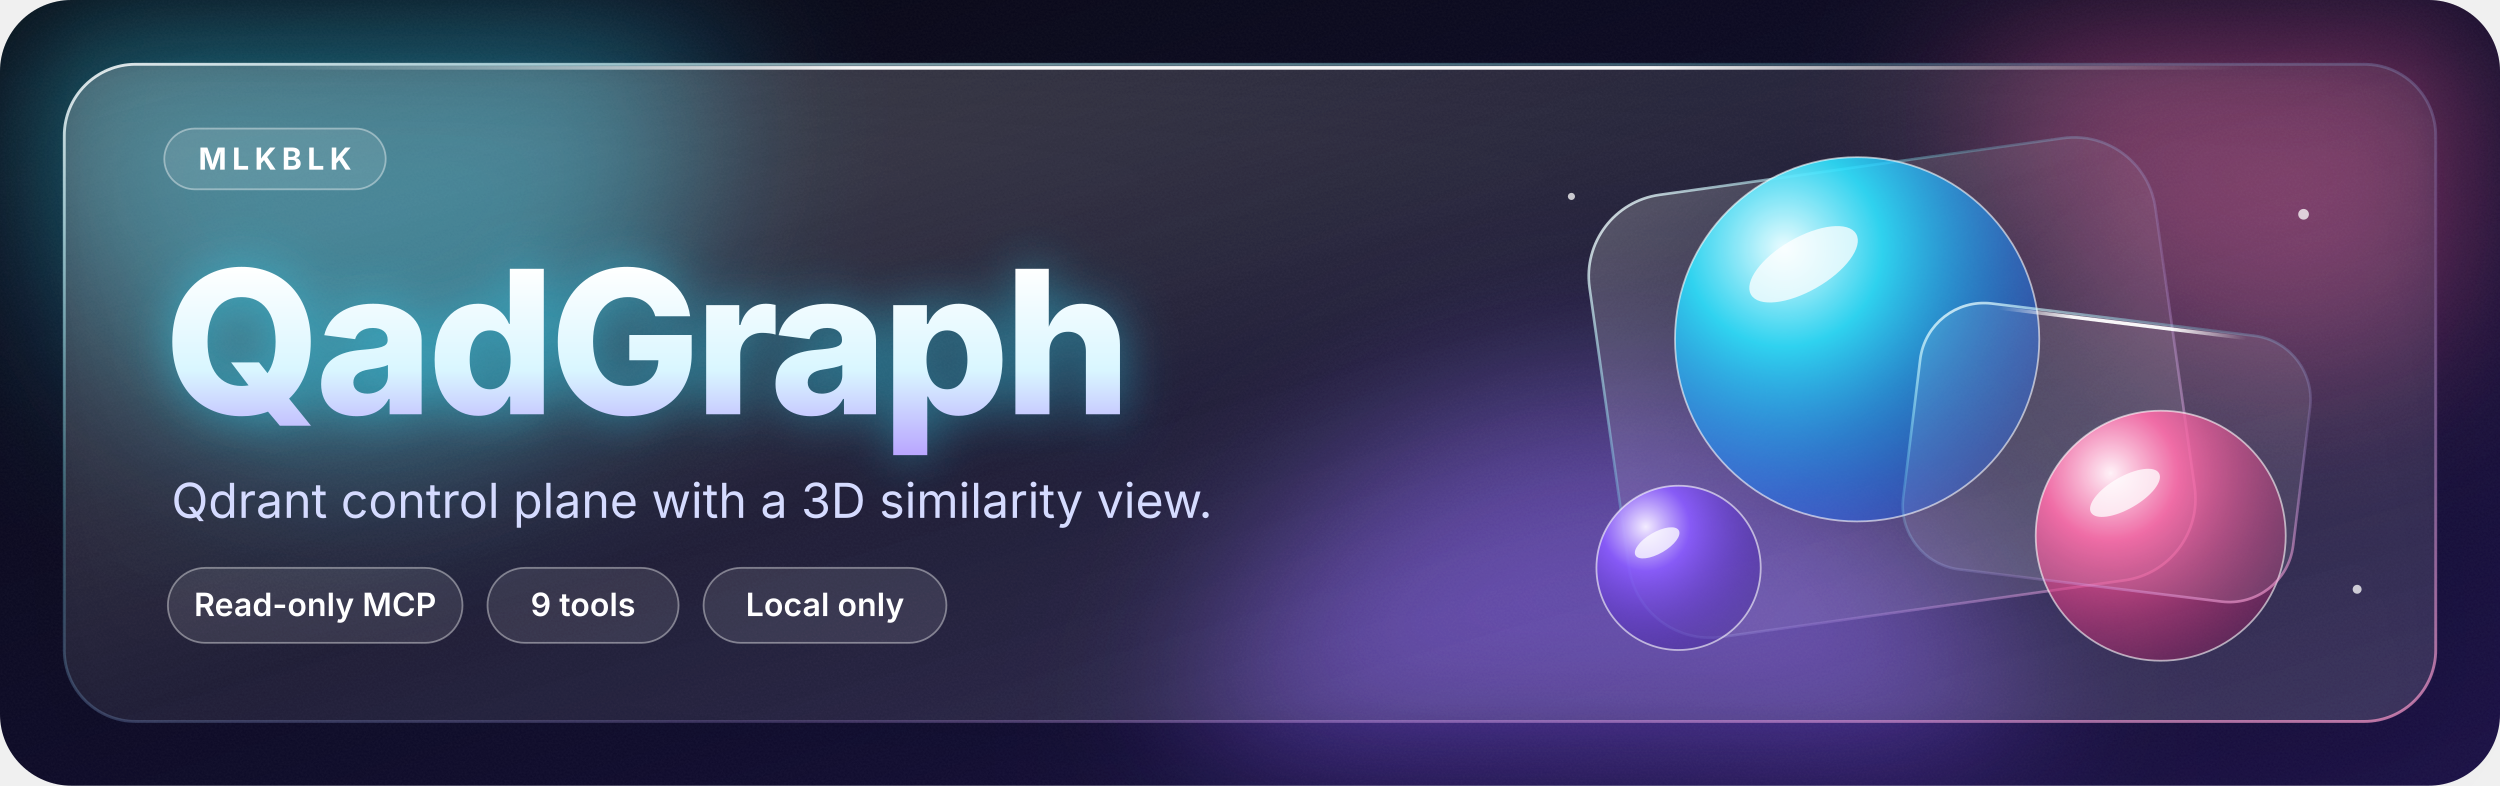
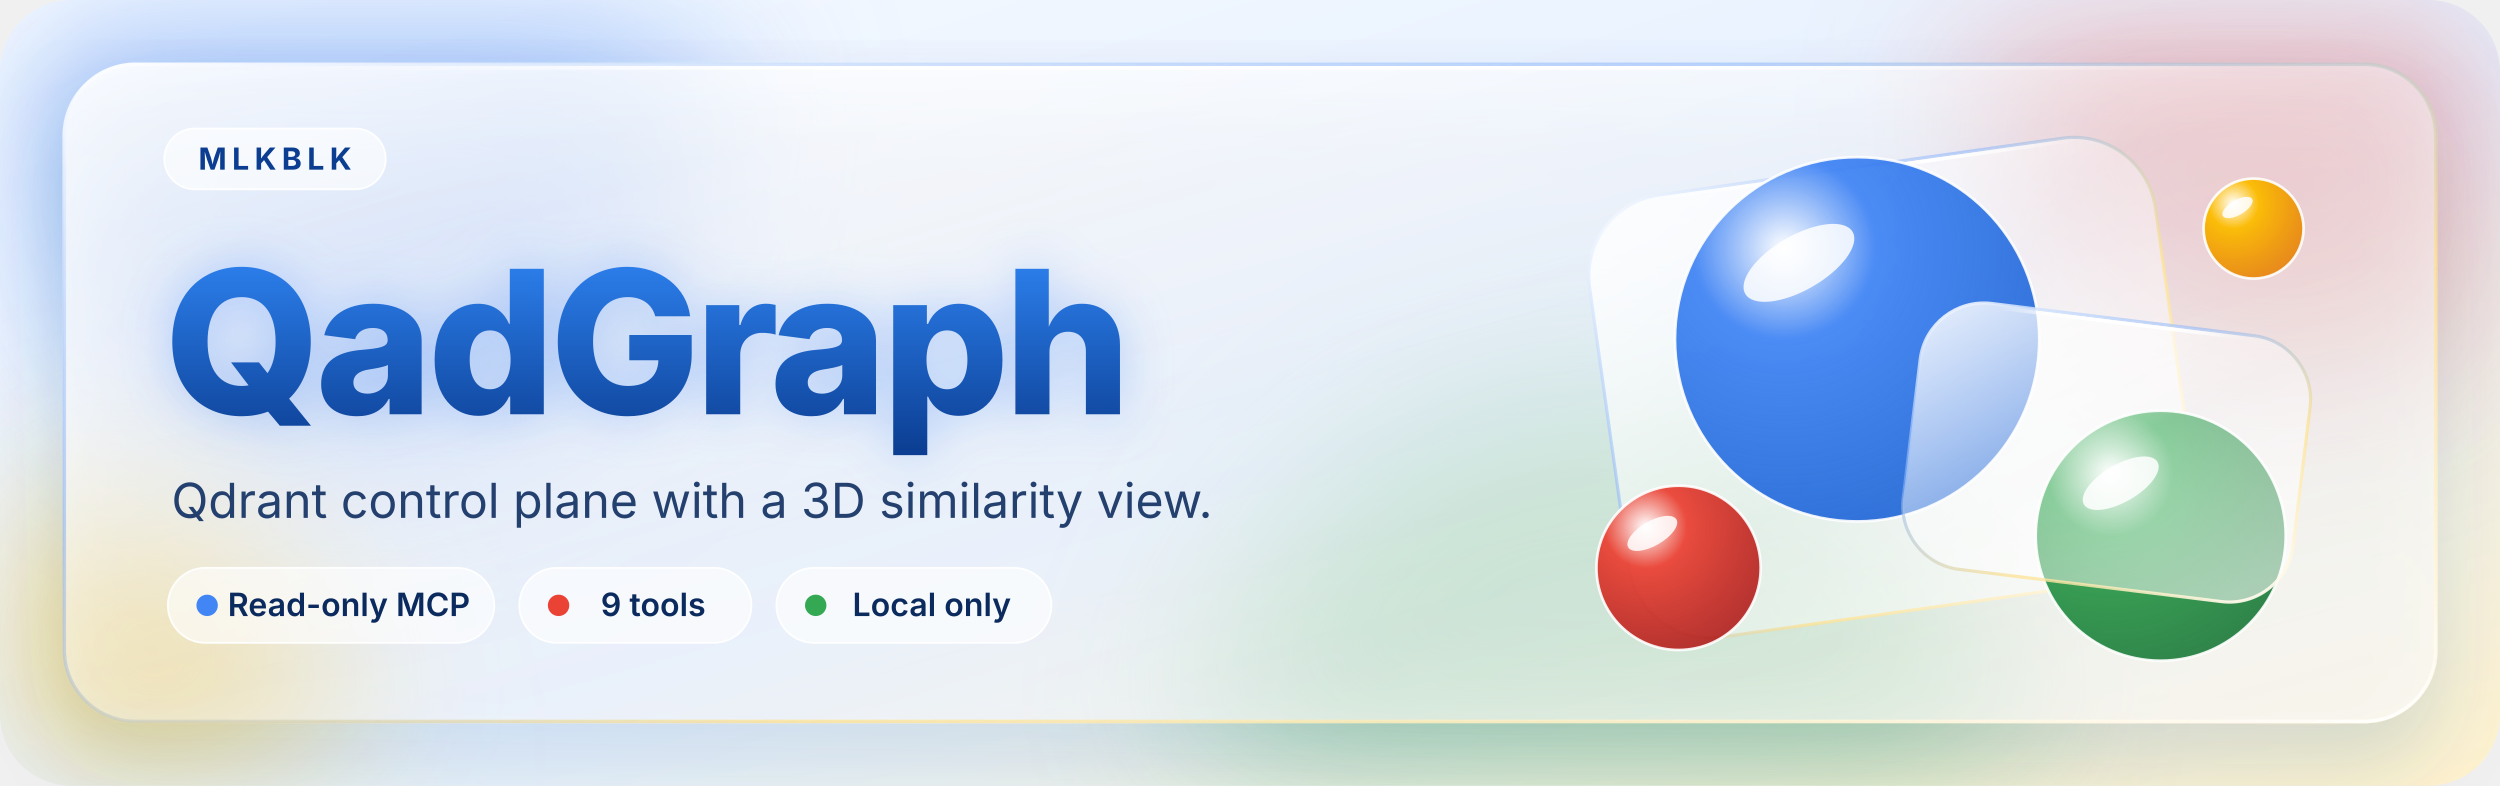
<svg xmlns="http://www.w3.org/2000/svg" viewBox="0 0 1400 440" role="img" aria-label="QadGraph by MLKBLK">
  <defs>
    <clipPath id="k">
      <rect width="1400" height="440" rx="40" />
    </clipPath>
    <linearGradient id="bg" x1="0" y1="0" x2="1" y2="1">
-       <stop offset="0" stop-color="#05060f" />
-       <stop offset=".6" stop-color="#0d0a2b" />
-       <stop offset="1" stop-color="#1a0f45" />
+       <stop offset="0" stop-color="#f8fbff" />
+       <stop offset=".55" stop-color="#e3efff" />
+       <stop offset="1" stop-color="#fff2cc" />
    </linearGradient>
    <linearGradient id="gl" x1="0" y1="0" x2="1" y2="1">
-       <stop offset="0" stop-color="#fff" stop-opacity=".22" />
-       <stop offset=".5" stop-color="#fff" stop-opacity=".06" />
-       <stop offset="1" stop-color="#fff" stop-opacity=".12" />
+       <stop offset="0" stop-color="#fff" stop-opacity=".88" />
+       <stop offset=".5" stop-color="#fff" stop-opacity=".38" />
+       <stop offset="1" stop-color="#fff" stop-opacity=".62" />
    </linearGradient>
    <linearGradient id="ed" x1="0" y1="0" x2="1" y2="1">
-       <stop offset="0" stop-color="#fff" stop-opacity=".85" />
-       <stop offset=".35" stop-color="#7df3ff" stop-opacity=".25" />
-       <stop offset=".65" stop-color="#c9a8ff" stop-opacity=".2" />
-       <stop offset="1" stop-color="#ff9ccb" stop-opacity=".7" />
+       <stop offset="0" stop-color="#fff" stop-opacity=".98" />
+       <stop offset=".35" stop-color="#8ab4f8" stop-opacity=".55" />
+       <stop offset=".65" stop-color="#fde293" stop-opacity=".75" />
+       <stop offset="1" stop-color="#fff" stop-opacity=".98" />
    </linearGradient>
    <linearGradient id="sp" x1="0" y1="0" x2="1" y2="0">
      <stop offset="0" stop-color="#fff" stop-opacity="0" />
-       <stop offset=".3" stop-color="#fff" stop-opacity=".95" />
-       <stop offset=".7" stop-color="#fff" stop-opacity=".95" />
+       <stop offset=".3" stop-color="#fff" stop-opacity="1" />
+       <stop offset=".7" stop-color="#fff" stop-opacity="1" />
      <stop offset="1" stop-color="#fff" stop-opacity="0" />
    </linearGradient>
    <linearGradient id="ik" x1="0" y1="0" x2="0" y2="1">
+       <stop offset="0" stop-color="#2b7de9" />
+       <stop offset="1" stop-color="#0b3d91" />
+     </linearGradient>
+     <linearGradient id="spectrum" x1="0" y1="0" x2="1" y2="0">
+       <stop offset="0" stop-color="#4285f4" />
+       <stop offset=".33" stop-color="#ea4335" />
+       <stop offset=".66" stop-color="#fbbc04" />
+       <stop offset="1" stop-color="#34a853" />
+     </linearGradient>
+     <radialGradient id="sb" cx=".3" cy=".25" r=".9">
      <stop offset="0" stop-color="#fff" />
-       <stop offset=".55" stop-color="#d9f6ff" />
-       <stop offset="1" stop-color="#b9a6ff" />
-     </linearGradient>
-     <radialGradient id="c" cx=".3" cy=".25" r=".9">
-       <stop offset="0" stop-color="#eafcff" />
-       <stop offset=".3" stop-color="#2de2ff" stop-opacity=".9" />
-       <stop offset="1" stop-color="#0a4bff" stop-opacity=".3" />
+       <stop offset=".28" stop-color="#4285f4" stop-opacity=".95" />
+       <stop offset="1" stop-color="#0b57d0" stop-opacity=".85" />
    </radialGradient>
-     <radialGradient id="v" cx=".3" cy=".25" r=".9">
-       <stop offset="0" stop-color="#f3ecff" />
-       <stop offset=".3" stop-color="#8a5bff" stop-opacity=".9" />
-       <stop offset="1" stop-color="#34158f" stop-opacity=".3" />
+     <radialGradient id="sr" cx=".3" cy=".25" r=".9">
+       <stop offset="0" stop-color="#fff" />
+       <stop offset=".28" stop-color="#ea4335" stop-opacity=".95" />
+       <stop offset="1" stop-color="#a50e0e" stop-opacity=".85" />
    </radialGradient>
-     <radialGradient id="r" cx=".3" cy=".25" r=".9">
-       <stop offset="0" stop-color="#fff0f7" />
-       <stop offset=".3" stop-color="#ff5fa2" stop-opacity=".9" />
-       <stop offset="1" stop-color="#9c1458" stop-opacity=".3" />
+     <radialGradient id="sy" cx=".3" cy=".25" r=".9">
+       <stop offset="0" stop-color="#fff" />
+       <stop offset=".28" stop-color="#fbbc04" stop-opacity=".98" />
+       <stop offset="1" stop-color="#e37400" stop-opacity=".85" />
+     </radialGradient>
+     <radialGradient id="sg" cx=".3" cy=".25" r=".9">
+       <stop offset="0" stop-color="#fff" />
+       <stop offset=".28" stop-color="#34a853" stop-opacity=".95" />
+       <stop offset="1" stop-color="#0b6b2a" stop-opacity=".85" />
    </radialGradient>
    <filter id="b" x="-60%" y="-60%" width="220%" height="220%">
      <feGaussianBlur stdDeviation="50" />
    </filter>
    <filter id="g" x="-20%" y="-40%" width="140%" height="180%">
      <feGaussianBlur stdDeviation="14" />
    </filter>
    <filter id="s" x="-20%" y="-20%" width="140%" height="160%">
-       <feDropShadow dx="0" dy="24" stdDeviation="24" flood-color="#000" flood-opacity=".45" />
-     </filter>
-     <filter id="n">
-       <feTurbulence type="fractalNoise" baseFrequency=".85" numOctaves="2" seed="7" />
-       <feColorMatrix values="0 0 0 0 1 0 0 0 0 1 0 0 0 0 1 .6 0 0 0 0" />
+       <feDropShadow dx="0" dy="22" stdDeviation="22" flood-color="#1a4d99" flood-opacity=".25" />
    </filter>
  </defs>
  <g clip-path="url(#k)">
    <rect width="1400" height="440" fill="url(#bg)" />
-     <circle cx="200" cy="60" r="190" fill="#2de2ff" opacity=".45" filter="url(#b)" />
-     <circle cx="900" cy="450" r="230" fill="#8a5bff" opacity=".55" filter="url(#b)" />
-     <circle cx="1280" cy="40" r="170" fill="#ff5fa2" opacity=".42" filter="url(#b)" />
-     <rect width="1400" height="440" filter="url(#n)" opacity=".07" />
+     <circle cx="200" cy="60" r="190" fill="#4285f4" opacity="0.5" filter="url(#b)" />
+     <circle cx="1280" cy="40" r="170" fill="#ea4335" opacity="0.38" filter="url(#b)" />
+     <circle cx="900" cy="450" r="230" fill="#34a853" opacity="0.42" filter="url(#b)" />
+     <circle cx="40" cy="430" r="150" fill="#fbbc04" opacity="0.55" filter="url(#b)" />
  </g>
-   <rect x="36" y="36" width="1328" height="368" rx="40" fill="url(#gl)" stroke="url(#ed)" stroke-width="1.6" filter="url(#s)" />
+   <rect x="36" y="36" width="1328" height="368" rx="40" fill="url(#gl)" stroke="url(#ed)" stroke-width="2" filter="url(#s)" />
  <rect x="140" y="37" width="1120" height="2" rx="1" fill="url(#sp)" />
  <g font-family="Inter,'Segoe UI Variable Display','SF Pro Display',system-ui,Arial,sans-serif">
-     <rect x="92" y="72" width="124" height="34" rx="17" fill="#fff" fill-opacity=".10" stroke="#fff" stroke-opacity=".4" />
-     <text x="154" y="95" font-size="17" font-weight="700" letter-spacing="3" text-anchor="middle" fill="#fff">MLKBLK</text>
-     <text x="92" y="232" font-size="112" font-weight="800" letter-spacing="-3" fill="#2de2ff" opacity=".5" filter="url(#g)">QadGraph</text>
+     <rect x="92" y="72" width="124" height="34" rx="17" fill="#fff" fill-opacity=".62" stroke="#fff" stroke-opacity=".95" />
+     <text x="154" y="95" font-size="17" font-weight="700" letter-spacing="3" text-anchor="middle" fill="#0b3d91">MLKBLK</text>
+     <text x="92" y="232" font-size="112" font-weight="800" letter-spacing="-3" fill="#4285f4" opacity=".35" filter="url(#g)">QadGraph</text>
    <text x="92" y="232" font-size="112" font-weight="800" letter-spacing="-3" fill="url(#ik)">QadGraph</text>
-     <text x="96" y="290" font-size="27" fill="#d5dbff">Qdrant control plane with a 3D similarity view.</text>
-     <g font-size="18" font-weight="600" fill="#fff">
-       <rect x="94" y="318" width="165" height="42" rx="21" fill="#fff" fill-opacity=".10" stroke="#fff" stroke-opacity=".4" />
-       <text x="176.5" y="345" text-anchor="middle">Read-only MCP</text>
-       <rect x="273" y="318" width="107" height="42" rx="21" fill="#fff" fill-opacity=".10" stroke="#fff" stroke-opacity=".4" />
-       <text x="326.5" y="345" text-anchor="middle">9 tools</text>
-       <rect x="394" y="318" width="136" height="42" rx="21" fill="#fff" fill-opacity=".10" stroke="#fff" stroke-opacity=".4" />
-       <text x="462" y="345" text-anchor="middle">Local only</text>
+     <text x="96" y="290" font-size="27" fill="#24406e">Qdrant control plane with a 3D similarity view.</text>
+     <g font-size="18" font-weight="600" fill="#0b2a5e">
+       <rect x="94.0" y="318" width="182.8" height="42" rx="21" fill="#fff" fill-opacity=".62" stroke="#fff" stroke-opacity=".95" />
+       <circle cx="116.0" cy="339" r="6" fill="#4285f4" />
+       <text x="195.4" y="345" text-anchor="middle">Read-only MCP</text>
+       <rect x="290.8" y="318" width="130.0" height="42" rx="21" fill="#fff" fill-opacity=".62" stroke="#fff" stroke-opacity=".95" />
+       <circle cx="312.8" cy="339" r="6" fill="#ea4335" />
+       <text x="365.8" y="345" text-anchor="middle">9 tools</text>
+       <rect x="434.8" y="318" width="154.0" height="42" rx="21" fill="#fff" fill-opacity=".62" stroke="#fff" stroke-opacity=".95" />
+       <circle cx="456.8" cy="339" r="6" fill="#34a853" />
+       <text x="521.8" y="345" text-anchor="middle">Local only</text>
    </g>
  </g>
  <g transform="rotate(-8 1060 220)">
-     <rect x="900" y="92" width="320" height="250" rx="46" fill="url(#gl)" stroke="url(#ed)" stroke-width="1.5" />
+     <rect x="900" y="92" width="320" height="250" rx="46" fill="url(#gl)" stroke="url(#ed)" stroke-width="1.8" />
+     <rect x="940" y="93" width="240" height="2" rx="1" fill="url(#sp)" />
  </g>
-   <circle cx="1040" cy="190" r="102" fill="url(#c)" stroke="#fff" stroke-opacity=".6" />
-   <circle cx="1210" cy="300" r="70" fill="url(#r)" stroke="#fff" stroke-opacity=".6" />
-   <circle cx="940" cy="318" r="46" fill="url(#v)" stroke="#fff" stroke-opacity=".6" />
+   <circle cx="1040" cy="190" r="102" fill="url(#sb)" stroke="#fff" stroke-opacity=".9" stroke-width="1.5" />
+   <ellipse cx="1007.4" cy="147.2" rx="34.7" ry="15.3" fill="#fff" fill-opacity=".85" transform="rotate(-30 1007.4 147.2)" />
+   <circle cx="1210" cy="300" r="70" fill="url(#sg)" stroke="#fff" stroke-opacity=".9" stroke-width="1.5" />
+   <ellipse cx="1187.6" cy="270.6" rx="23.8" ry="10.5" fill="#fff" fill-opacity=".85" transform="rotate(-30 1187.6 270.6)" />
+   <circle cx="940" cy="318" r="46" fill="url(#sr)" stroke="#fff" stroke-opacity=".9" stroke-width="1.5" />
+   <ellipse cx="925.3" cy="298.7" rx="15.6" ry="6.9" fill="#fff" fill-opacity=".85" transform="rotate(-30 925.3 298.7)" />
+   <circle cx="1262" cy="128" r="28" fill="url(#sy)" stroke="#fff" stroke-opacity=".9" stroke-width="1.5" />
+   <ellipse cx="1253.0" cy="116.2" rx="9.5" ry="4.2" fill="#fff" fill-opacity=".85" transform="rotate(-30 1253.0 116.2)" />
  <g transform="rotate(7 1160 250)">
-     <rect x="1070" y="176" width="220" height="150" rx="36" fill="#fff" fill-opacity=".10" stroke="url(#ed)" stroke-width="1.5" />
+     <rect x="1070" y="176" width="220" height="150" rx="36" fill="url(#gl)" stroke="url(#ed)" stroke-width="1.8" />
    <rect x="1110" y="177" width="140" height="2" rx="1" fill="url(#sp)" />
  </g>
-   <g fill="#fff" fill-opacity=".75">
-     <ellipse cx="1010" cy="148" rx="34" ry="15" transform="rotate(-30 1010 148)" />
-     <ellipse cx="1190" cy="276" rx="22" ry="9" transform="rotate(-30 1190 276)" />
-     <ellipse cx="928" cy="304" rx="14" ry="6" transform="rotate(-30 928 304)" />
-     <circle cx="1290" cy="120" r="3" />
-     <circle cx="880" cy="110" r="2" />
-     <circle cx="1320" cy="330" r="2.5" />
-   </g>
</svg>
